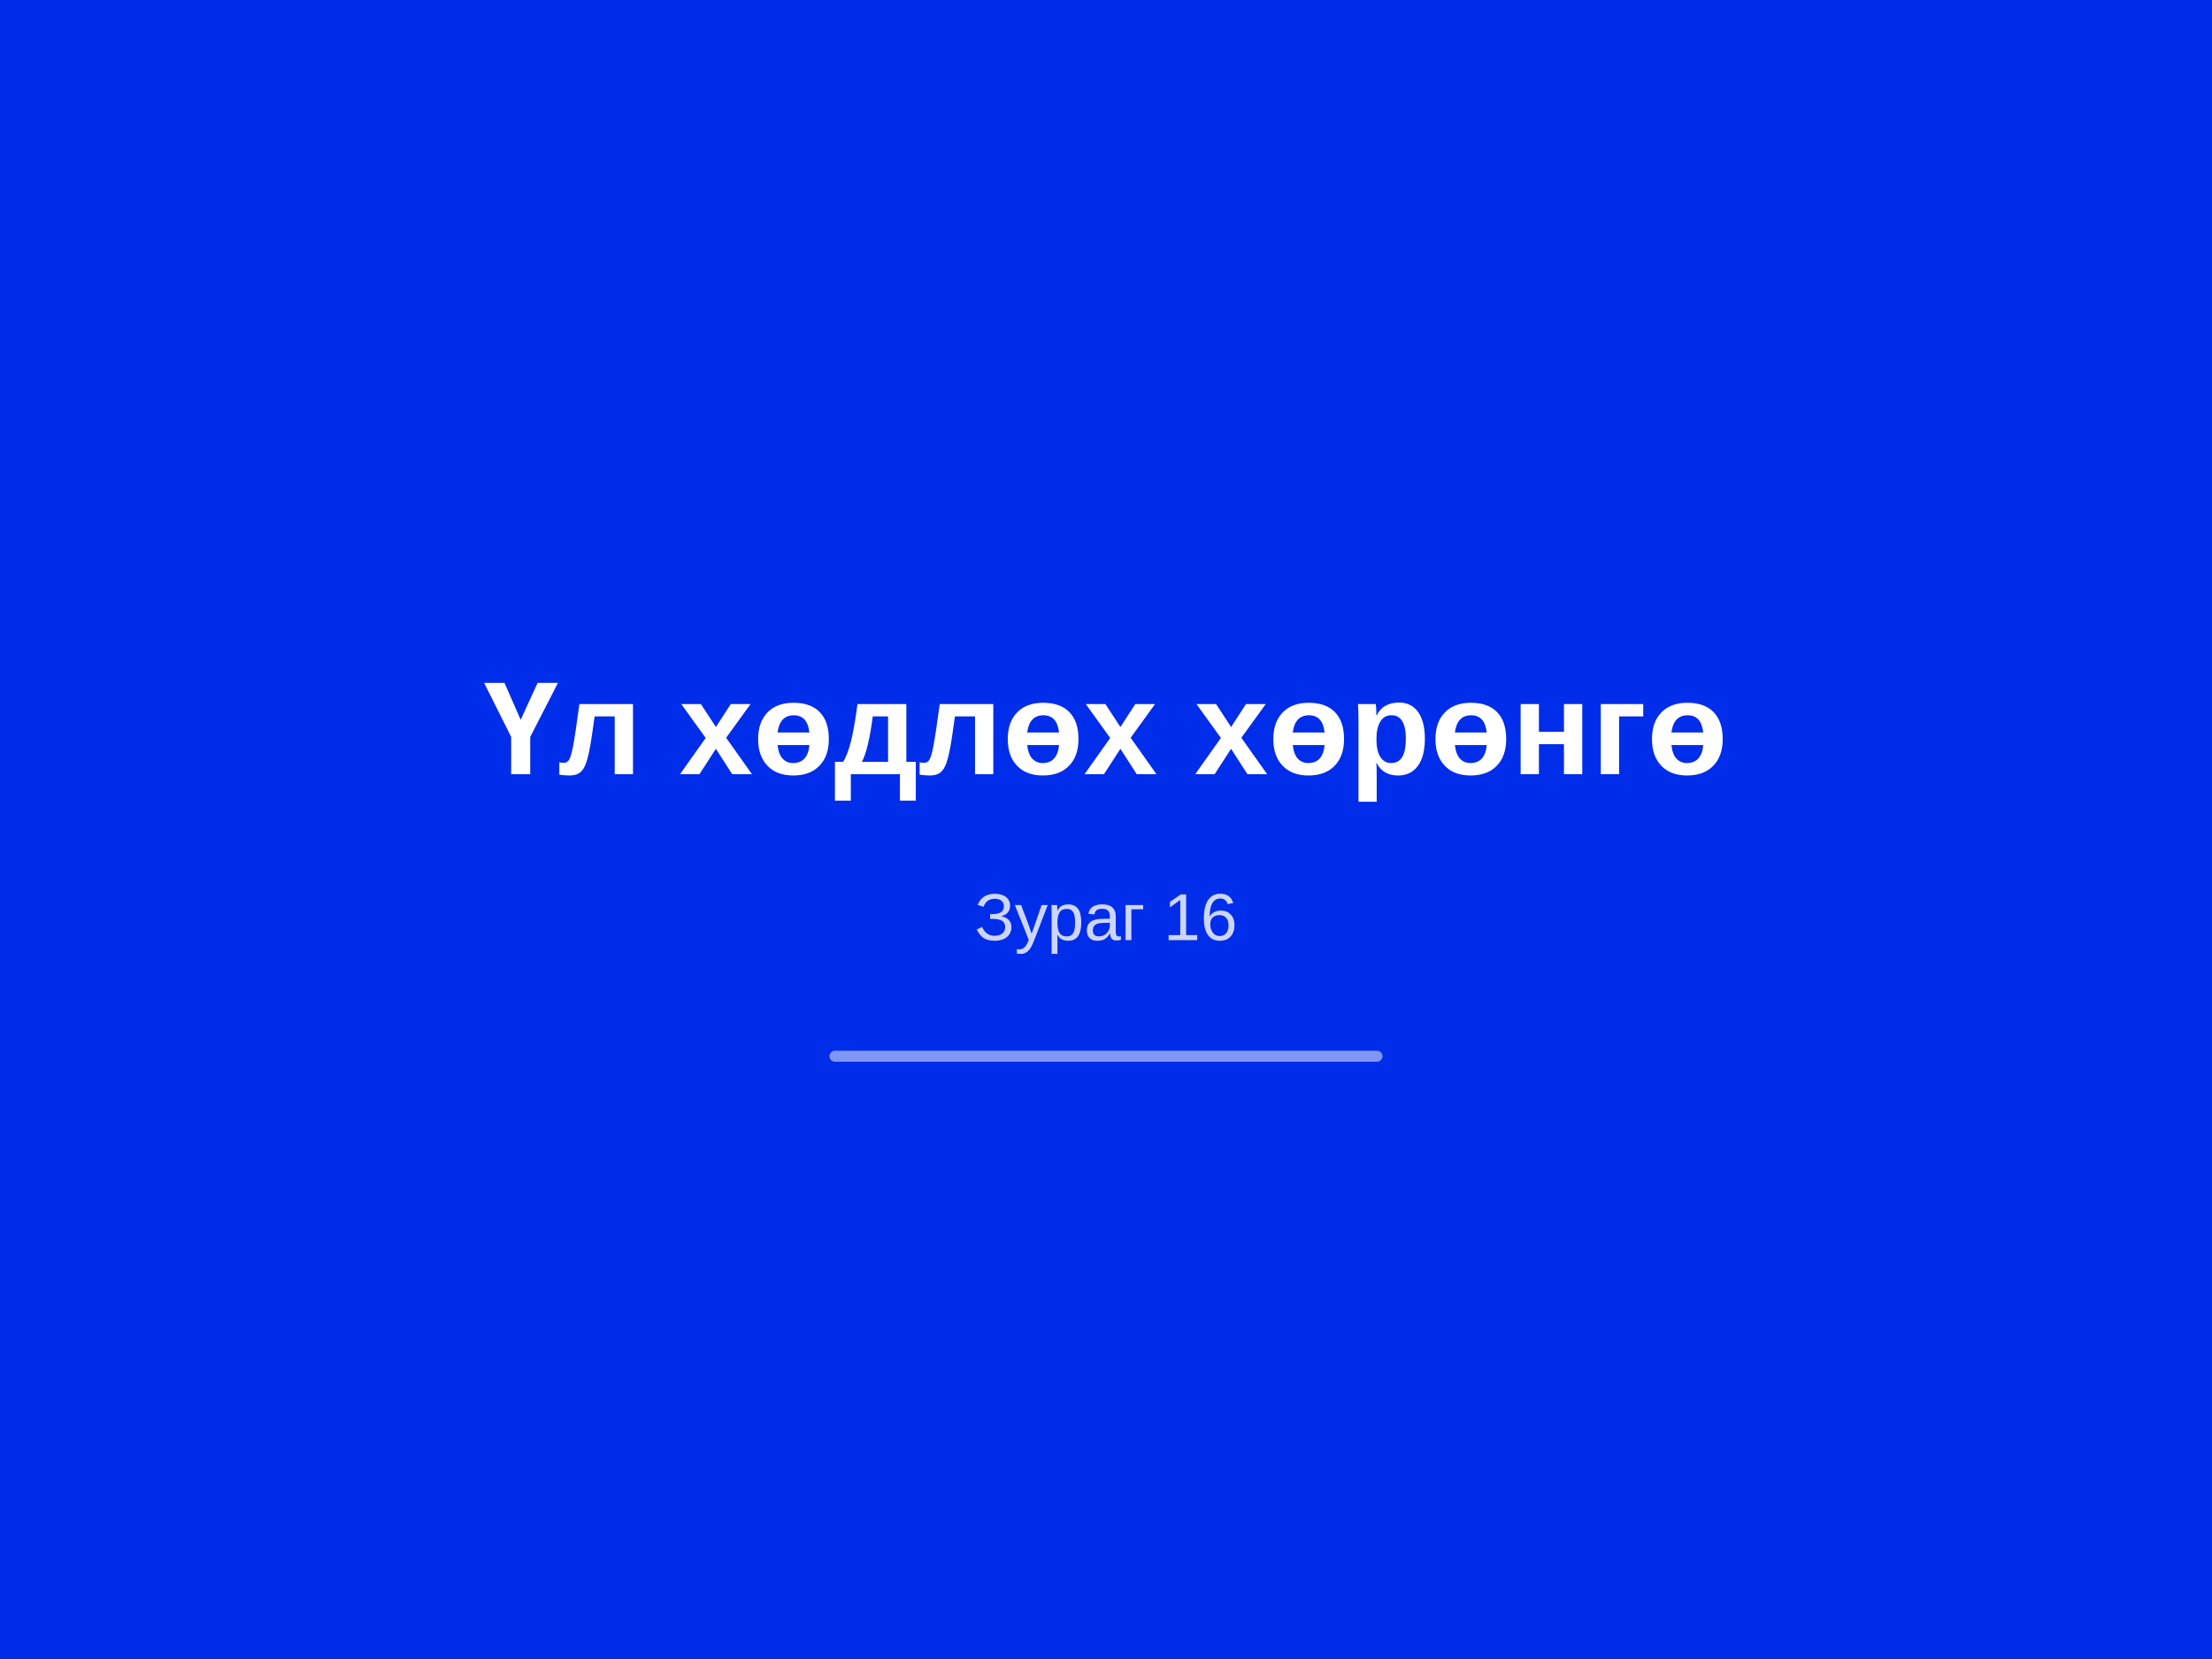
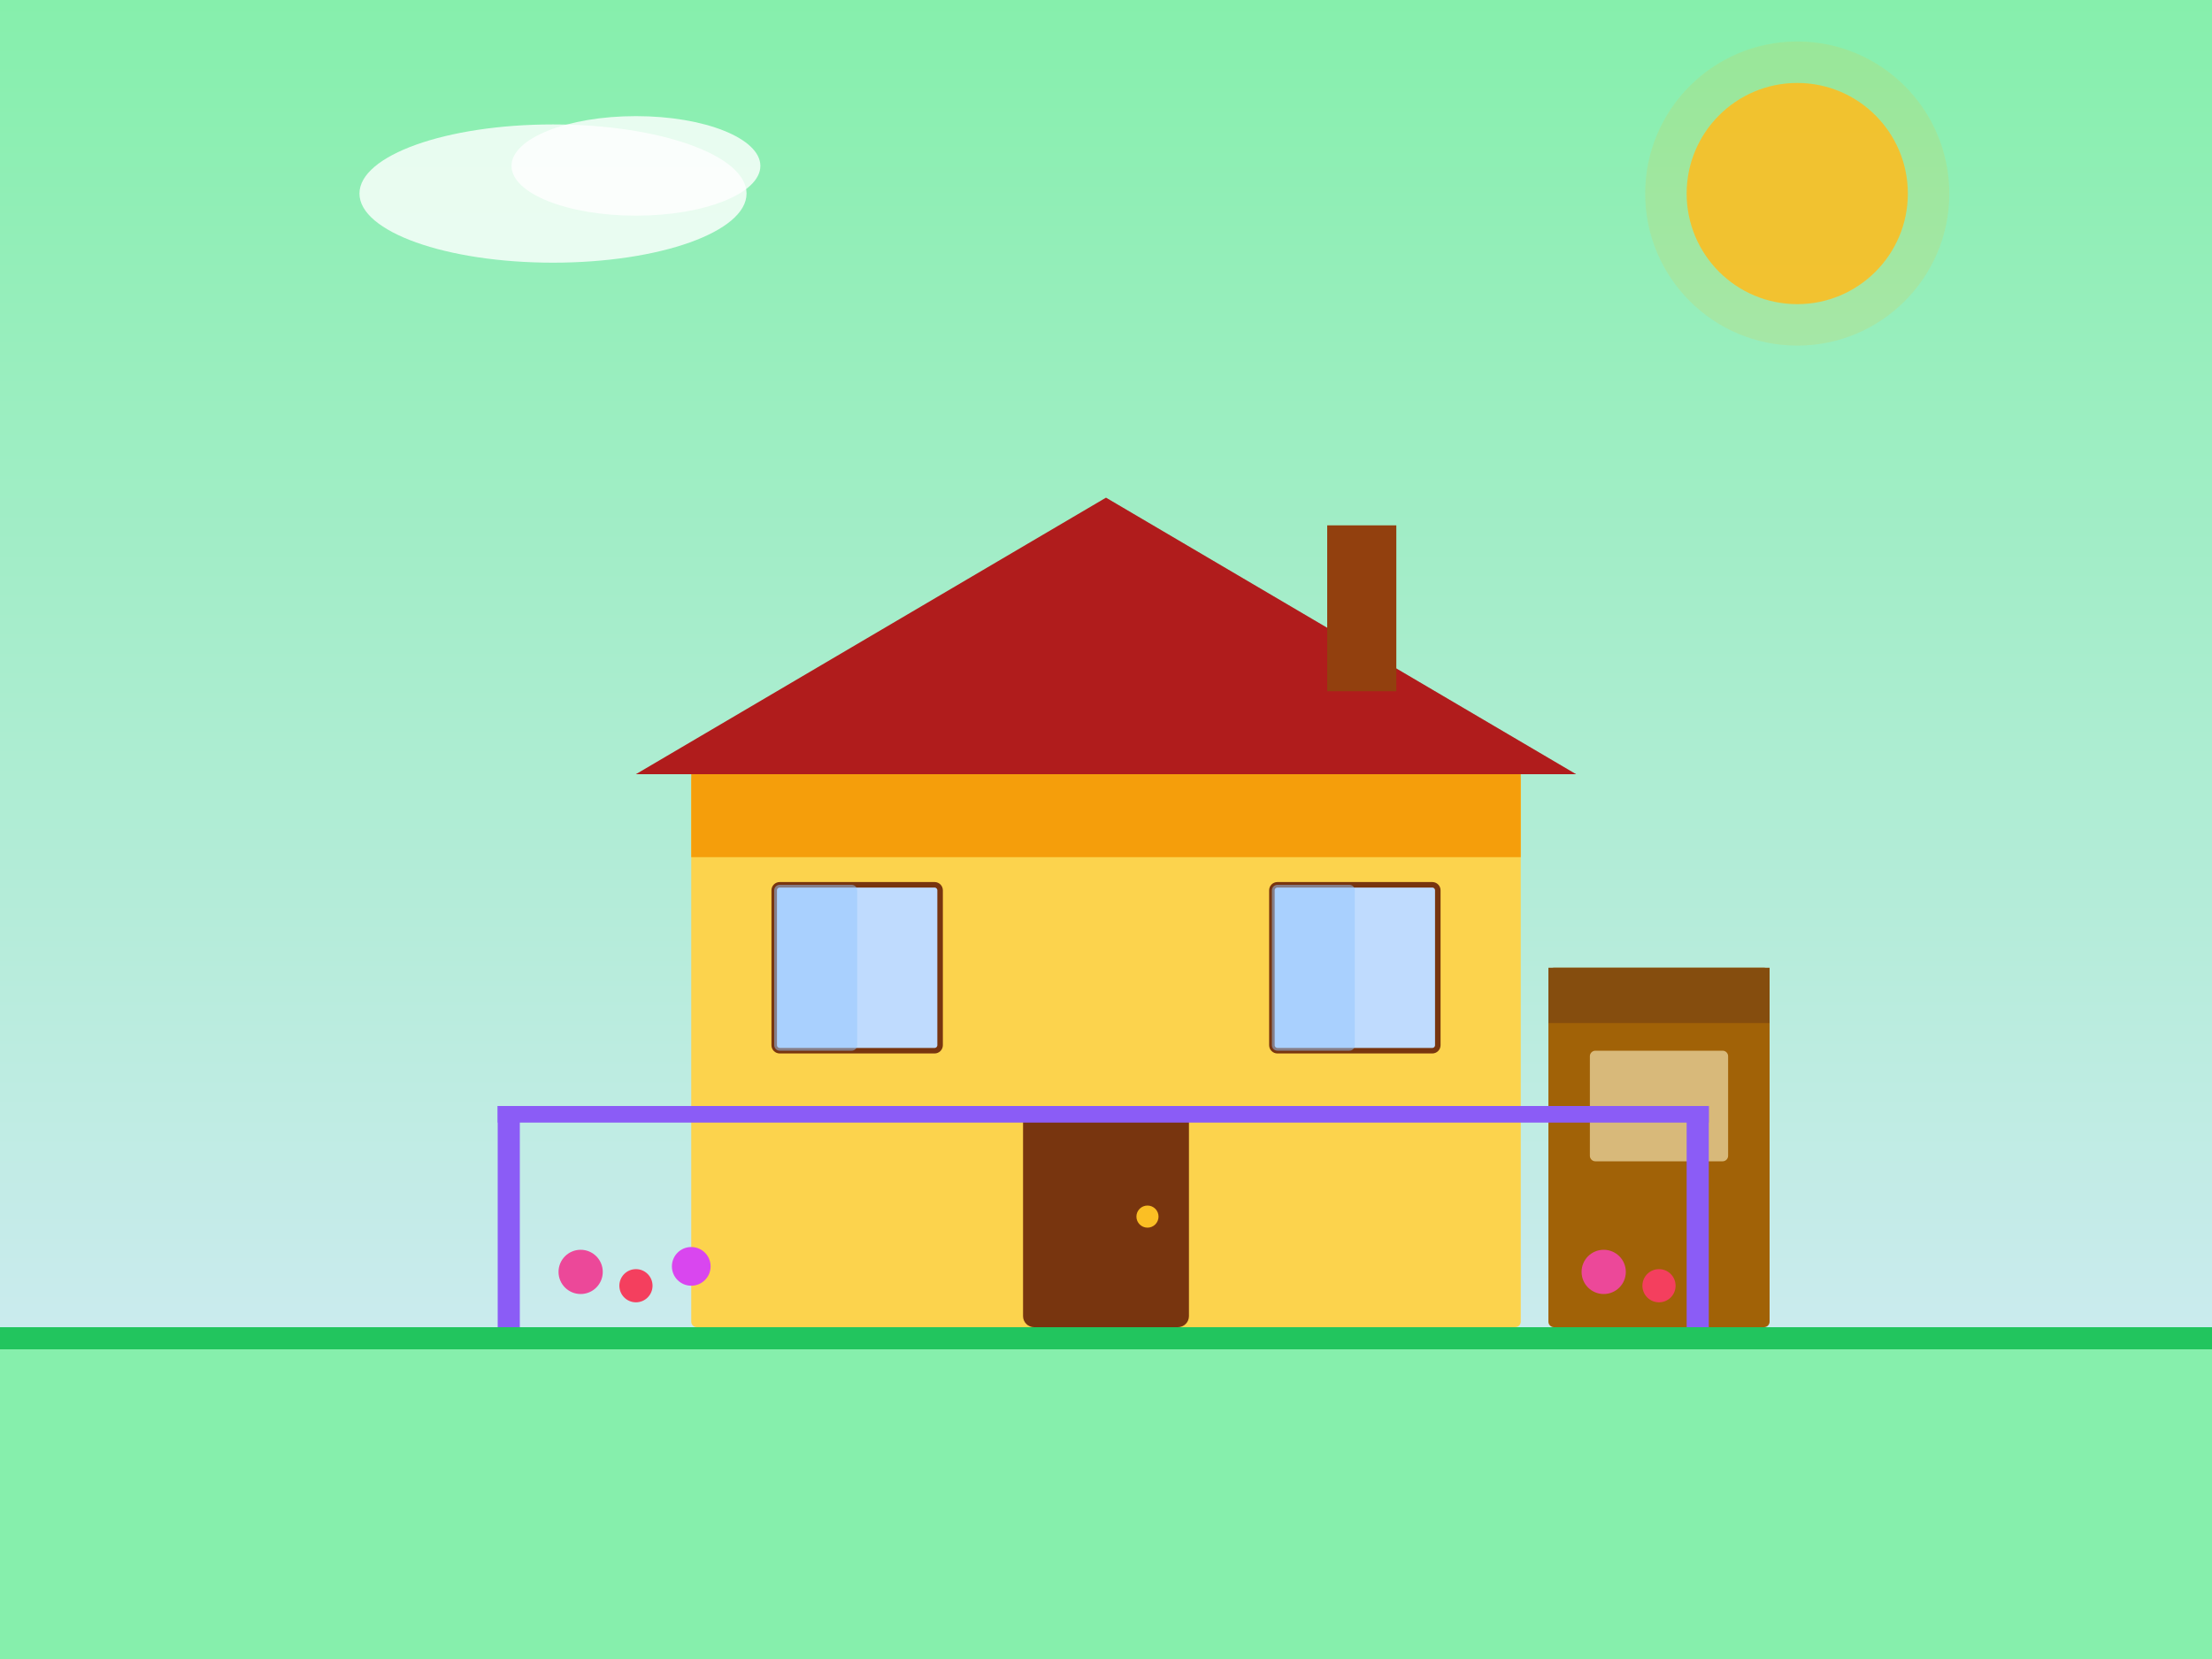
<svg xmlns="http://www.w3.org/2000/svg" width="800" height="600" viewBox="0 0 800 600">
-   <rect width="800" height="600" fill="#002dea" />
-   <text x="400" y="280" font-family="Arial" font-size="48" fill="white" text-anchor="middle" font-weight="bold">Үл хөдлөх хөрөнгө</text>
-   <text x="400" y="340" font-family="Arial" font-size="24" fill="rgba(255,255,255,0.8)" text-anchor="middle">Зураг 16</text>
-   <rect x="300" y="380" width="200" height="4" rx="2" fill="rgba(255,255,255,0.5)" />
+   <defs>
+     <linearGradient id="s15" x1="0" y1="0" x2="0" y2="1">
+       <stop offset="0%" stop-color="#86EFAC" />
+       <stop offset="100%" stop-color="#DBEAFE" />
+     </linearGradient>
+   </defs>
+   <rect width="800" height="600" fill="url(#s15)" />
+   <ellipse cx="200" cy="70" rx="70" ry="25" fill="white" opacity="0.8" />
+   <ellipse cx="230" cy="60" rx="45" ry="18" fill="white" opacity="0.8" />
+   <rect x="0" y="480" width="800" height="120" fill="#86EFAC" />
+   <rect x="0" y="480" width="800" height="8" fill="#22C55E" />
+   <rect x="250" y="280" width="300" height="200" fill="#FCD34D" rx="2" />
+   <rect x="250" y="280" width="300" height="30" fill="#F59E0B" />
+   <polygon points="230,280 400,180 570,280" fill="#B91C1C" />
+   <polygon points="230,280 400,180 570,280" fill="#991B1B" opacity="0.3" />
+   <rect x="370" y="400" width="60" height="80" fill="#78350F" rx="4" />
+   <circle cx="415" cy="440" r="4" fill="#FBBF24" />
+   <rect x="280" y="320" width="60" height="60" fill="#BFDBFE" rx="2" stroke="#78350F" stroke-width="2" />
+   <rect x="460" y="320" width="60" height="60" fill="#BFDBFE" rx="2" stroke="#78350F" stroke-width="2" />
+   <rect x="280" y="320" width="30" height="60" fill="#93C5FD" rx="2" opacity="0.5" />
+   <rect x="460" y="320" width="30" height="60" fill="#93C5FD" rx="2" opacity="0.5" />
+   <rect x="480" y="190" width="25" height="60" fill="#92400E" />
+   <rect x="560" y="350" width="80" height="130" fill="#A16207" rx="2" />
+   <rect x="560" y="350" width="80" height="20" fill="#854D0E" />
+   <rect x="575" y="380" width="50" height="40" fill="#FEF3C7" rx="2" opacity="0.6" />
+   <rect x="180" y="400" width="8" height="80" fill="#8B5CF6" />
+   <rect x="610" y="400" width="8" height="80" fill="#8B5CF6" />
+   <rect x="180" y="400" width="438" height="6" fill="#8B5CF6" />
+   <circle cx="210" cy="460" r="8" fill="#EC4899" />
+   <circle cx="230" cy="465" r="6" fill="#F43F5E" />
+   <circle cx="250" cy="458" r="7" fill="#D946EF" />
+   <circle cx="580" cy="460" r="8" fill="#EC4899" />
+   <circle cx="600" cy="465" r="6" fill="#F43F5E" />
+   <circle cx="650" cy="70" r="40" fill="#FBBF24" opacity="0.9" />
+   <circle cx="650" cy="70" r="55" fill="#FBBF24" opacity="0.15" />
</svg>
